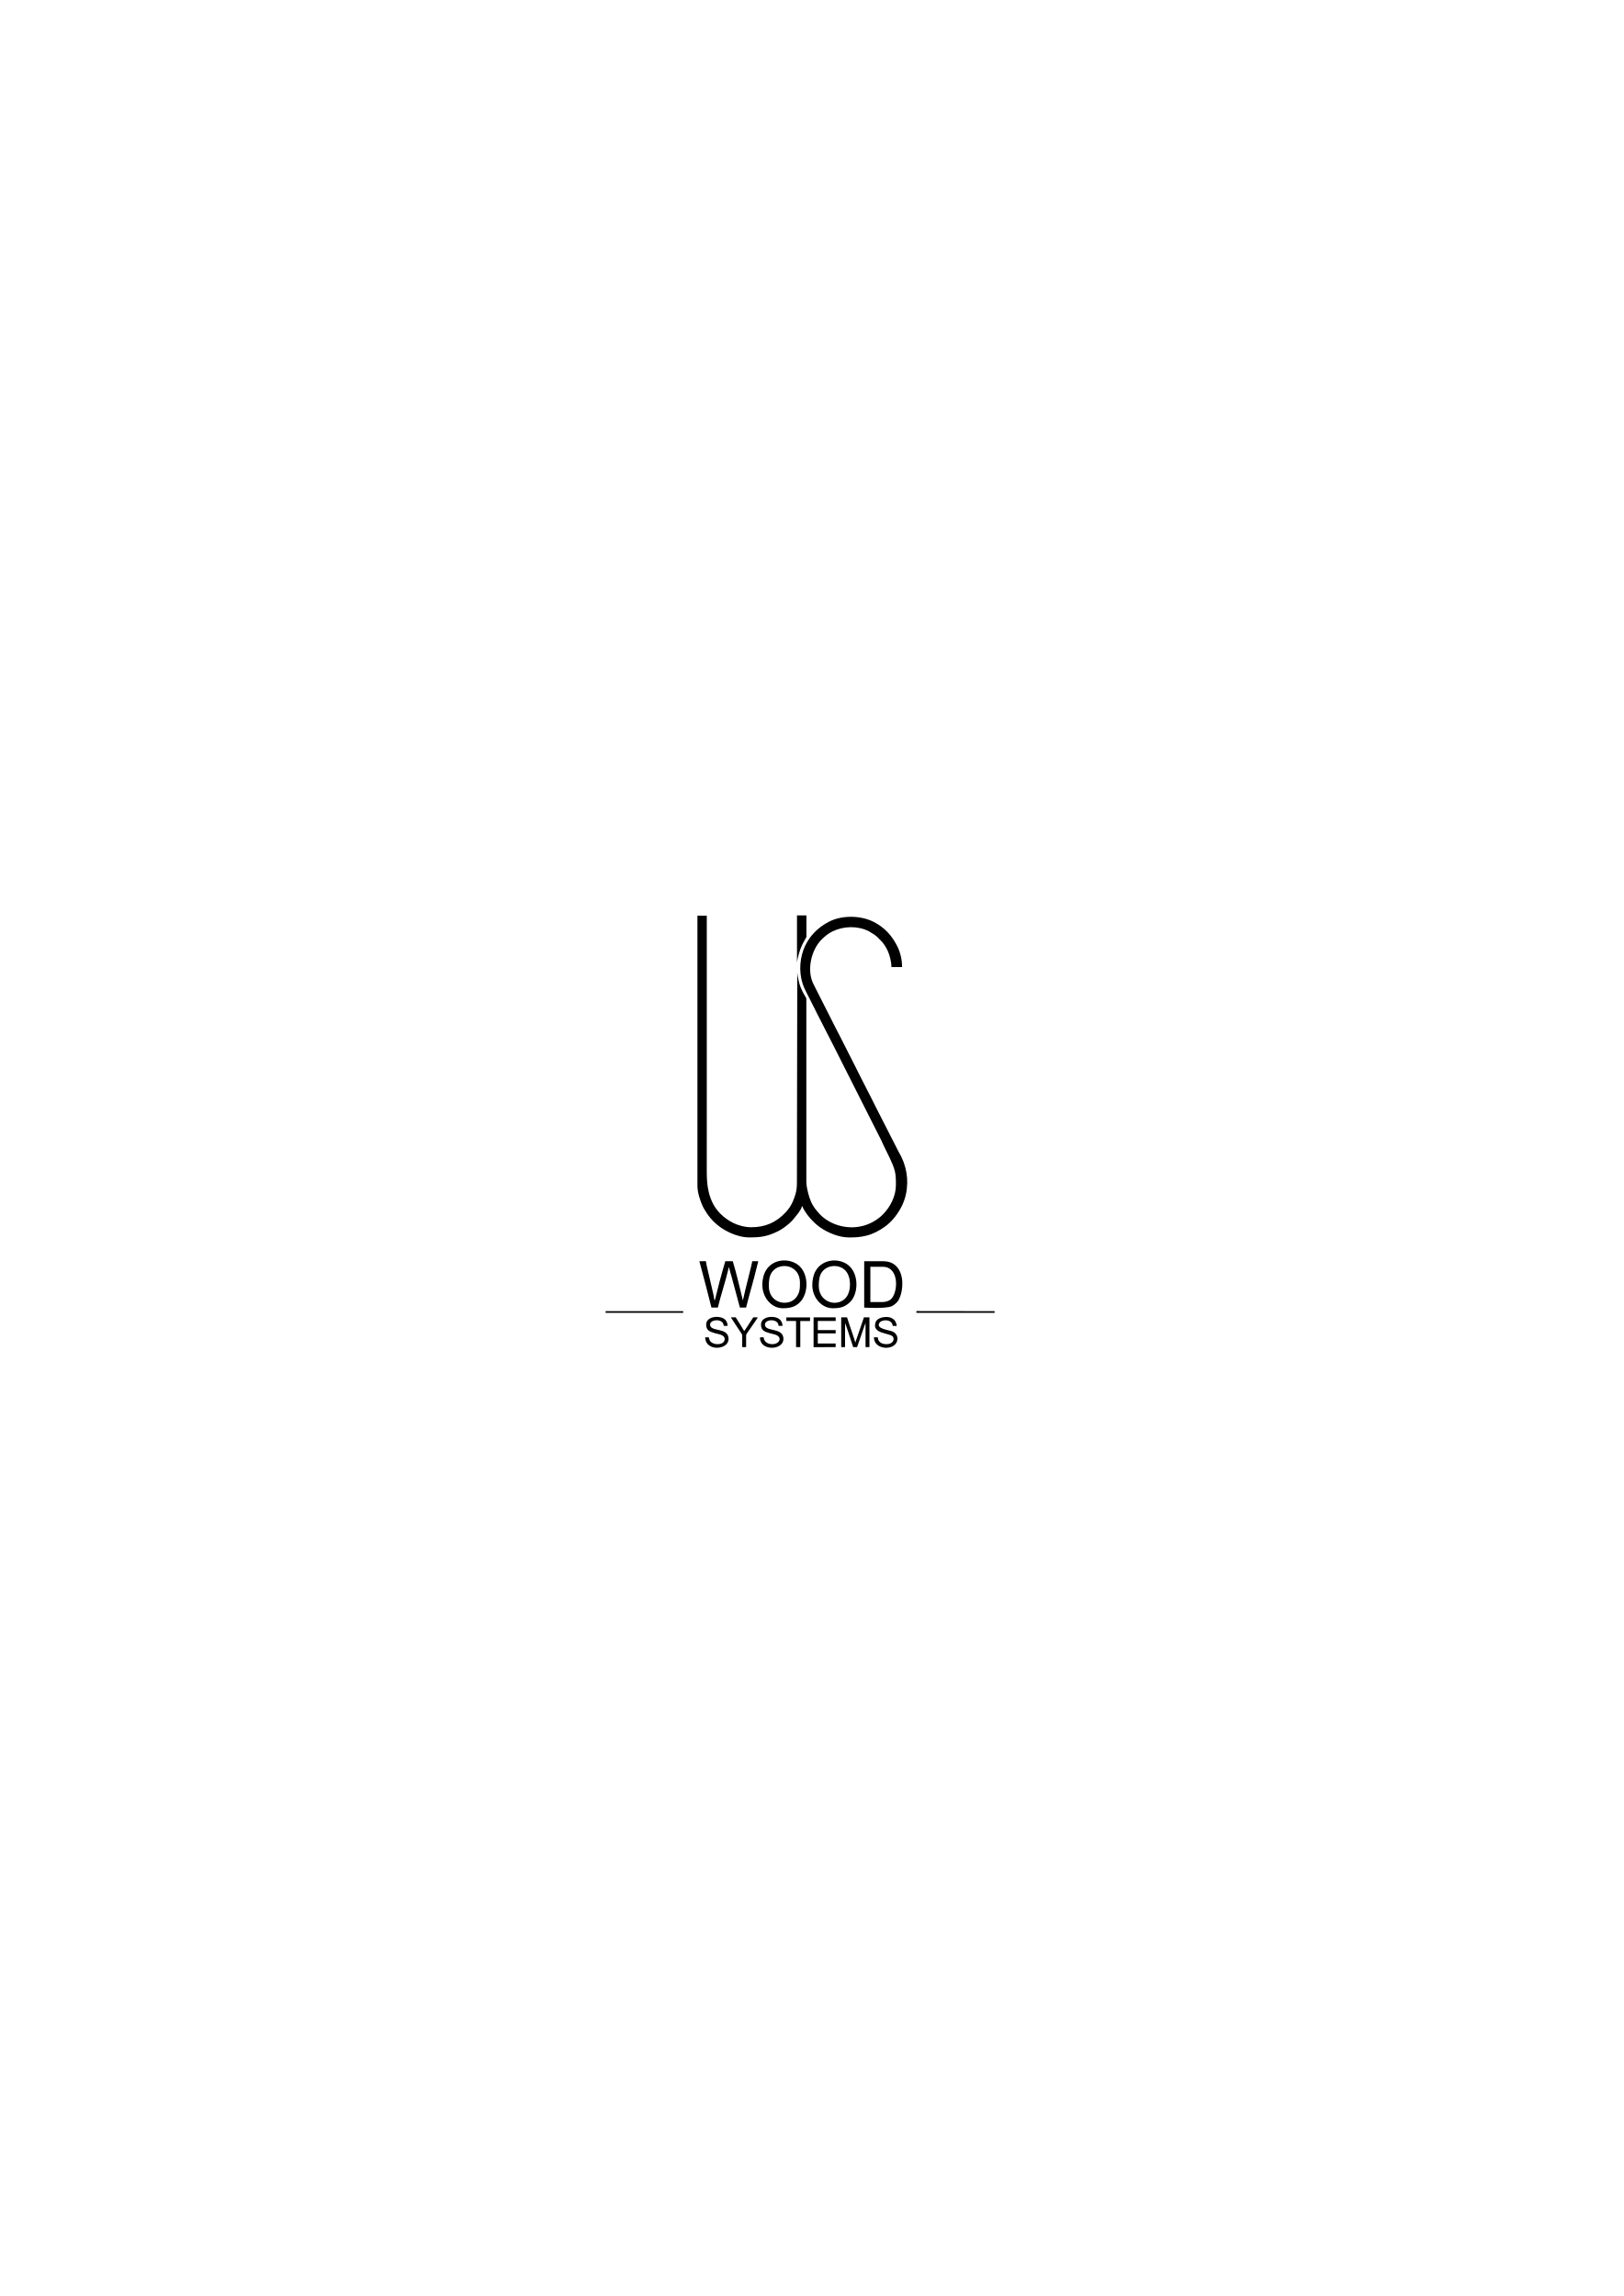
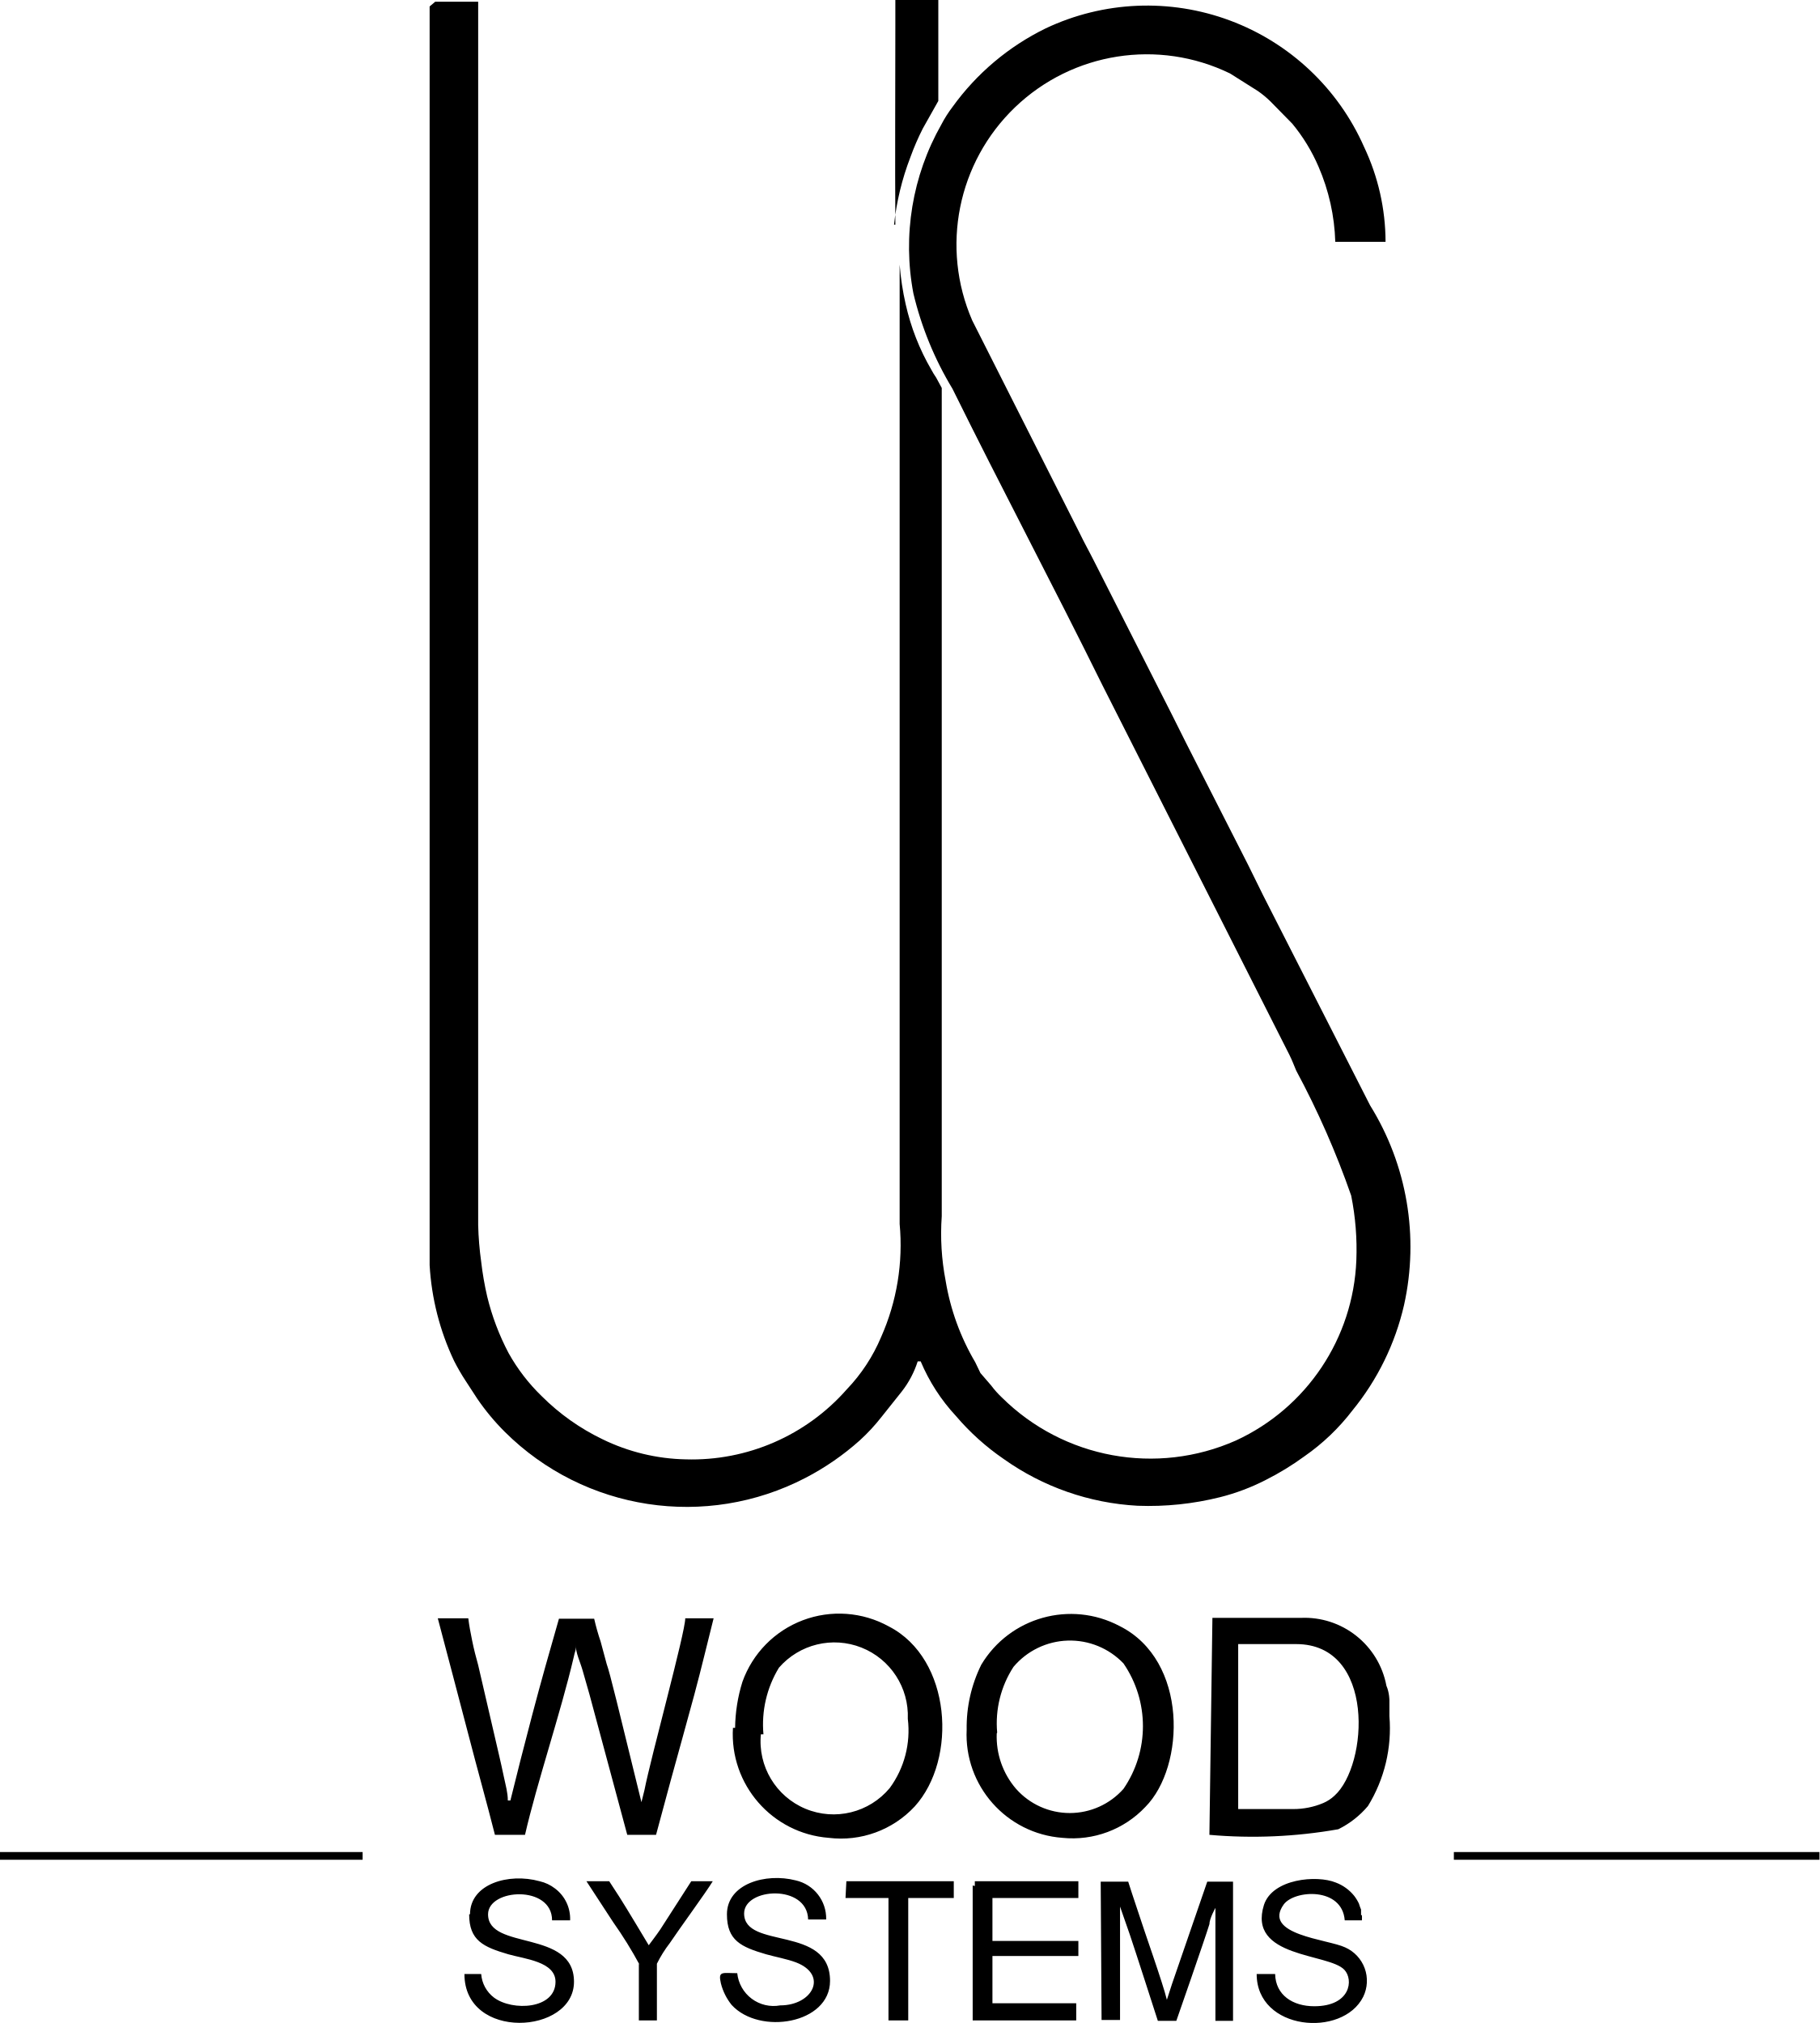
- <svg xmlns="http://www.w3.org/2000/svg" version="1.1" id="Слой_1" x="0px" y="0px" viewBox="0 0 595.28 841.89" style="enable-background:new 0 0 595.28 841.89;" xml:space="preserve">
-   <style type="text/css">
- 	.st0{fill-rule:evenodd;clip-rule:evenodd;}
- </style>
-   <path class="st0" d="M255.69,336.15v98.66c0,2.59,1.1,5.67,1.94,7.5c0.3,0.64,0.51,0.96,0.86,1.53l0.93,1.46  c0.64,0.93,1.41,1.8,2.18,2.59c3.17,3.23,8.52,5.84,13.11,5.84c4.41,0,6.68-0.4,10.49-2.25c1.56-0.76,2.9-1.82,4.22-2.93  c0.68-0.57,1.16-1.16,1.74-1.84l1.58-2c0.38-0.56,1.19-1.68,1.24-2.34h0.24c0.27,1.18,1.96,3.36,2.76,4.28  c1.12,1.29,2.32,2.44,3.73,3.43c2.81,1.95,6.92,3.66,10.51,3.66c2.41,0,4.12-0.08,6.47-0.67c1.26-0.32,2.49-0.81,3.55-1.34  c1.11-0.55,2.03-1.16,3.04-1.85c1.43-0.98,2.71-2.26,3.78-3.62c1.91-2.44,3.38-5.19,4.05-8.26c1.2-5.5,0.17-10.97-2.66-15.66  l-8.39-16.46c-0.42-0.85-0.77-1.55-1.19-2.39l-4.84-9.5c-0.39-0.78-0.75-1.5-1.15-2.31l-6.03-11.89c-0.43-0.86-0.8-1.49-1.23-2.36  l-8.39-16.58c-2.54-4.96-0.9-12.48,2.97-16.34c1.19-1.19,2.5-2.27,4.03-3c4.12-1.97,9.18-2.12,13.32-0.04l2.2,1.38  c0.41,0.31,0.59,0.5,0.97,0.82l1.71,1.75c0.83,0.99,1.52,2.12,2.06,3.32c0.65,1.47,1.31,3.75,1.31,5.87h3.92  c0-2.55-0.58-5.21-1.66-7.43c-2.02-4.12-4.79-7.17-8.92-9.22c-4.63-2.3-11.34-2.44-16.02-0.08c-2.96,1.49-5.37,3.47-7.33,6.15  c-0.31,0.43-0.6,0.92-0.88,1.39c-2.23,3.76-3.07,8.74-2.17,13.24c0.61,3.08,1.71,4.79,3.04,7.47c3.86,7.78,7.91,15.45,11.78,23.23  l14.63,28.97c0.23,0.46,0.34,0.76,0.55,1.24c1.35,2.93,3.53,6.76,4.31,9.79c0.4,1.57,0.41,3.46,0.41,5.1  c0,4.15-2.05,8.09-4.79,10.87c-1.32,1.34-2.94,2.42-4.65,3.22c-6.11,2.87-13.8,1.42-18.37-3.22c-0.37-0.38-0.52-0.54-0.85-0.95  c-0.27-0.34-0.53-0.62-0.81-0.98c-0.27-0.33-0.5-0.7-0.73-1.06c-1.28-1.99-1.82-4.07-2.33-6.39c-0.41-1.87-0.31-3.14-0.31-5.08  v-63.58c0-0.6-0.02-1.24-0.02-1.24s-0.34-0.63-0.45-0.81c-0.12-0.2-0.25-0.41-0.36-0.6c-0.87-1.53-1.66-3.37-2.02-5.15  c-0.16-0.81-0.49-2.41-0.48-3.09l-0.12,75.17c0,4.01,0.08,5.09-1.44,8.84c-0.6,1.49-1.6,2.96-2.69,4.12  c-3.43,3.66-7.39,5.47-12.64,5.47c-2.43,0-4.91-0.75-6.54-1.56c-1.77-0.88-3.33-1.97-4.73-3.38c-1.04-1.05-1.9-2.15-2.61-3.48  c-0.74-1.39-1.31-2.87-1.67-4.42c-0.28-1.19-0.41-2.12-0.49-2.74c-0.14-1.12-0.18-2.05-0.21-2.86c-0.04-0.96-0.04-1.68-0.04-1.91  c0-1.74,0-13.12,0.01-28.74v-63.34l0-1.33v-0.47l-0.43,0h-2.63h-0.38V336.15z M260.83,479.46c0.78,0,1.57,0,2.35,0  c0.95-4.11,2.8-9.57,3.8-13.89c0.07-0.31,0.15-0.62,0.15-0.62c0.04-0.17,0.07-0.32,0.09-0.42c0.17,0.66,0.34,1.33,0.53,2.01  c0.18,0.65,0.36,1.28,0.54,1.9l2.97,11.01h2.26l1.12-4.26c0.63-2.2,1.25-4.46,1.85-6.76c0.53-2.02,1.03-4.02,1.51-5.98  c-0.74,0-1.48,0-2.22,0c-0.09,1.09-2.7,10.85-3.2,13.42c-0.08,0.32-0.15,0.64-0.23,0.96c-1.8-7.42-2.45-9.96-2.7-10.84  c-0.01-0.05-0.49-1.73-0.5-1.77c-0.17-0.62-0.37-1.19-0.5-1.77h-2.74c-0.72,2.43-1.43,4.94-2.11,7.51  c-0.61,2.29-1.17,4.53-1.69,6.73c-0.07,0-0.14,0-0.21,0c-0.09-0.58-0.19-1.17-0.31-1.79c-0.13-0.64-0.26-1.24-0.41-1.82l-1.62-6.99  c-0.16-0.6-0.31-1.24-0.45-1.91c-0.13-0.6-0.23-1.18-0.33-1.74c-0.79,0-1.59,0.01-2.38,0.01c0.8,2.96,1.59,5.94,2.37,8.95  C259.47,474.11,260.16,476.79,260.83,479.46z M323.37,477.43h-4.28V464.5h4.52c6.25,0,5.65,9.51,3.02,11.9  c-0.3,0.27-0.52,0.39-0.88,0.55C325.09,477.24,324.31,477.43,323.37,477.43L323.37,477.43z M316.83,479.46c0,0,7.47,0.49,9.97-0.46  c0.64-0.24,1.52-0.89,2.31-1.81c0,0,1.84-2.38,1.69-7.06c-0.02-0.62-0.11-1.22-0.11-1.22s-0.09-0.6-0.23-1.15  c-0.8-3.19-3.02-5.31-6.73-5.31h-6.9V479.46z M300.17,471.44c0-2,0.25-3.87,1.29-5.17c2.08-2.62,6.41-2.75,8.61-0.25  c2.06,2.33,2.07,7.42,0.06,9.81c-1.93,2.3-5.9,2.7-8.44-0.05C300.66,474.66,300.17,473.07,300.17,471.44L300.17,471.44z   M297.8,471.2c0,4.6,3.41,8.5,7.49,8.5c2.74,0,4.54-0.42,6.51-2.42c3.13-3.18,3.27-11.5-2.03-14.18c-3.67-1.86-8.62-0.93-10.82,3.04  C298.17,467.54,297.8,469.45,297.8,471.2L297.8,471.2z M281.86,471.56c0-2.06,0.2-3.84,1.24-5.22c2.78-3.7,10.18-2.66,10.18,4.02  c0,2.19-0.07,3.7-1.41,5.41C289.14,479.25,281.86,478.1,281.86,471.56L281.86,471.56z M279.48,471.08c0,4.77,3.4,8.62,7.49,8.62  c2.71,0,4.82-0.5,6.57-2.49c3.27-3.71,2.9-11.57-2.01-14.08c-4.18-2.13-9.81-0.73-11.48,4.34  C279.73,468.46,279.48,469.74,279.48,471.08L279.48,471.08z M308.38,493.95h1.43l0.02-8.86c0,0,0.61,1.71,0.77,2.2  c0.32,0.97,2.19,6.66,2.19,6.66h1.43c0,0,2.23-6.36,2.62-7.56c0.14-0.44,0.48-1.3,0.48-1.3l0,8.86h1.43v-10.9h-2.02l-2.74,8.02  c-0.19,0.49-0.42,1.23-0.42,1.23c-0.3-1.29-1.79-5.43-2.27-6.91c-0.26-0.78-0.76-2.35-0.76-2.35h-2.14V493.95z M298.27,483.41v10.18  v0.39l8.09-0.03l0-1.32h-6.54v-3.71h6.55v-1.2h-6.55v-3.35h6.55v-1.32h-8.09C298.27,483.05,298.27,483.14,298.27,483.41  L298.27,483.41z M279,485.69c0,2.04,1.11,2.55,3.08,3.13c0.7,0.21,1.65,0.36,2.35,0.63c2.51,0.98,1.31,3.42-1.26,3.42  c-1.77,0-3.08-0.88-3.21-2.51c-1.19,0-1.51-0.2-1.29,0.8c0.12,0.56,0.47,1.29,0.84,1.69c2.21,2.4,7.71,1.48,7.71-1.89  c0-4.41-6.78-2.42-6.78-5.27c0-2.04,4.93-2.32,5,0.48h1.43c0-1.58-0.94-2.69-2.4-3.09C282.02,482.41,279,483.28,279,485.69z   M258.9,485.69c0,2.04,1.11,2.55,3.08,3.13c1.25,0.37,3.7,0.57,3.7,2.14c0,2.18-3.38,2.35-4.83,1.27c-0.66-0.49-0.79-0.99-1-1.87  h-1.31c0,5.25,8.56,4.77,8.56,0.6c0-4.46-6.78-2.4-6.78-5.27c0-2.03,5-2.33,5,0.48h1.43c0-1.16-0.51-2.04-1.18-2.52  c-0.35-0.25-0.76-0.45-1.21-0.57C261.92,482.41,258.9,483.28,258.9,485.69L258.9,485.69z M292.19,353.27L292.19,353.27  c0-1.44,0.81-3.97,1.27-5.32c0.28-0.8,0.66-1.54,1-2.23l1.19-2.15c0-2.34,0-4.69,0-7.03v-0.88h-0.46h-2.58h-0.42l0,0.84  c0.01,0.25,0,0.62,0,1.09C292.19,342.82,292.18,348.04,292.19,353.27z M328.39,486.19 M328.7,485.74c-0.02-0.08-0.04-0.14-0.05-0.19  l-0.08-0.25c-0.08-0.23-0.13-0.36-0.18-0.47c0,0-0.13-0.3-0.35-0.61c-0.33-0.46-1.02-0.88-1.46-1.05c-1.49-0.59-4.96-0.29-5.61,1.78  c-1.33,4.18,5.03,3.75,6.29,5.08c0.73,0.77,0.49,2.84-2.35,2.84c-1.7,0-3.06-0.87-3.09-2.51h-1.43c0,4.44,6.83,5.03,8.33,1.8  c0.78-1.67-0.04-3.23-1.39-3.88c-1.34-0.65-6.54-0.98-4.83-3.33c0.84-1.16,4.57-1.38,4.79,1.24c0.1,0,0.23-0.01,0.39,0h1.07  C328.75,486.19,328.75,486.02,328.7,485.74z M272.11,489.52v4.43h1.43v-4.43c0-0.22,0.81-1.35,1-1.63c0.73-1.11,2.85-4,3.28-4.84  h-1.66l-2.45,3.76c-0.25,0.42-0.88,1.27-0.88,1.27s-1.86-3.12-2.31-3.78c-0.3-0.45-0.79-1.25-0.79-1.25h-1.78l2.07,3.19  C270.3,486.68,272.11,489.26,272.11,489.52L272.11,489.52z M288.29,484.37l3.56,0.01v9.58h1.55v-9.58l3.57,0c0,0,0-0.38,0-1.32  h-8.51h-0.17L288.29,484.37z M249.86,480.78h-27.83v0.6h28.43l0.01-0.6C250.46,480.78,250.46,480.78,249.86,480.78L249.86,480.78z   M335.97,481.38h28.66v-0.6c-2.93,0-28.66-0.04-28.66-0.04V481.38z M262.17,477.24" />
+ <svg xmlns="http://www.w3.org/2000/svg" id="Слой_1" data-name="Слой 1" viewBox="0 0 42.35 47.09">
+   <defs>
+     <style>.cls-1{fill-rule:evenodd;}</style>
+   </defs>
+   <path class="cls-1" d="M286.3,397.44v29.3a6,6,0,0,0,.57,2.23,4.83,4.83,0,0,0,.26.45l.28.43a5.34,5.34,0,0,0,.64.77,6,6,0,0,0,7,1.07,6.14,6.14,0,0,0,1.26-.87,4.43,4.43,0,0,0,.51-.55l.47-.59a2.25,2.25,0,0,0,.37-.7h.07a4.32,4.32,0,0,0,.82,1.27,5.66,5.66,0,0,0,1.11,1,5.93,5.93,0,0,0,3.12,1.09,6.85,6.85,0,0,0,1.92-.2,5,5,0,0,0,1.06-.4,6.37,6.37,0,0,0,.9-.55,5,5,0,0,0,1.12-1.07,6,6,0,0,0,1.2-2.45,6.24,6.24,0,0,0-.79-4.65l-2.49-4.89-.35-.71-1.44-2.83-.34-.68-1.79-3.53c-.13-.26-.24-.45-.36-.7l-2.49-4.93a4.43,4.43,0,0,1,6-5.75l.65.41a2.31,2.31,0,0,1,.29.24l.51.52a4.13,4.13,0,0,1,.61,1,4.75,4.75,0,0,1,.39,1.75h1.17a5.18,5.18,0,0,0-.5-2.21,5.52,5.52,0,0,0-7.41-2.76,5.82,5.82,0,0,0-2.17,1.83,2.85,2.85,0,0,0-.26.41,5.78,5.78,0,0,0-.65,3.93,7.75,7.75,0,0,0,.91,2.22c1.14,2.31,2.35,4.59,3.49,6.9l4.35,8.6c.07.14.1.23.16.37a20.12,20.12,0,0,1,1.28,2.91,6.37,6.37,0,0,1,.12,1.51,4.83,4.83,0,0,1-2.8,4.19,4.91,4.91,0,0,1-5.45-1,2.18,2.18,0,0,1-.25-.28l-.25-.29L299,429a5.49,5.49,0,0,1-.69-1.9,5.77,5.77,0,0,1-.09-1.5V406.69c0-.18,0-.37,0-.37l-.13-.24a1.74,1.74,0,0,1-.11-.18,5.36,5.36,0,0,1-.6-1.53,6.43,6.43,0,0,1-.14-.92l0,22.33a5.28,5.28,0,0,1-.43,2.63,4,4,0,0,1-.8,1.22,4.8,4.8,0,0,1-3.75,1.63,4.62,4.62,0,0,1-1.94-.47,5.17,5.17,0,0,1-1.41-1,4.33,4.33,0,0,1-.77-1,5.7,5.7,0,0,1-.5-1.32,7.28,7.28,0,0,1-.14-.81,7.42,7.42,0,0,1-.07-.85c0-.28,0-.5,0-.57V397.33h-1ZM287.82,440h.7c.28-1.22.83-2.84,1.13-4.12a1.79,1.79,0,0,1,.05-.19.74.74,0,0,0,0-.12c0,.2.1.39.16.6s.11.38.16.56l.88,3.27h.67l.34-1.26c.18-.66.37-1.33.55-2s.3-1.19.45-1.78h-.66c0,.33-.8,3.23-.95,4l-.07.28c-.54-2.2-.73-3-.81-3.22l-.14-.52a5.26,5.26,0,0,1-.15-.53h-.82c-.21.73-.42,1.47-.62,2.23s-.35,1.35-.51,2h-.06c0-.18-.05-.35-.09-.54s-.08-.37-.12-.54l-.48-2.07c-.05-.18-.1-.37-.14-.57s-.07-.35-.09-.52h-.71c.23.88.47,1.77.7,2.66S287.62,439.21,287.82,440Zm18.58-.6h-1.28v-3.84h1.35c1.85,0,1.68,2.82.89,3.53a.9.9,0,0,1-.26.17,1.78,1.78,0,0,1-.7.14Zm-1.95.6a11.46,11.46,0,0,0,3-.13,2.14,2.14,0,0,0,.69-.54,3.45,3.45,0,0,0,.5-2.09c0-.19,0-.37,0-.37s0-.18-.07-.34a1.94,1.94,0,0,0-2-1.58h-2.05Zm-4.94-2.38a2.41,2.41,0,0,1,.38-1.53,1.72,1.72,0,0,1,2.56-.08,2.58,2.58,0,0,1,0,2.92,1.67,1.67,0,0,1-2.5,0,1.86,1.86,0,0,1-.45-1.29Zm-.71-.07a2.41,2.41,0,0,0,2.23,2.52,2.33,2.33,0,0,0,1.93-.72c.93-.94,1-3.41-.6-4.21a2.43,2.43,0,0,0-3.22.9,3.29,3.29,0,0,0-.34,1.51Zm-4.73.11a2.54,2.54,0,0,1,.36-1.55,1.71,1.71,0,0,1,3,1.19,2.26,2.26,0,0,1-.42,1.61,1.7,1.7,0,0,1-3-1.25Zm-.71-.15a2.42,2.42,0,0,0,2.23,2.56,2.34,2.34,0,0,0,2-.73c1-1.1.86-3.44-.6-4.19a2.39,2.39,0,0,0-3.41,1.29,3.75,3.75,0,0,0-.17,1.07Zm8.58,6.8h.43v-2.64l.23.66c.1.29.65,2,.65,2h.43s.66-1.89.77-2.25c0-.13.14-.38.14-.38v2.63H305v-3.24h-.6l-.82,2.38-.12.37c-.09-.38-.53-1.61-.67-2.05-.08-.23-.23-.7-.23-.7h-.64Zm-3-3.13v3.14h2.41v-.4H299.4v-1.1h2v-.35h-2v-1h2v-.39h-2.41v.11Zm-5.72.67c0,.61.33.76.91.93.21.06.49.11.7.19.75.29.39,1-.37,1a.85.85,0,0,1-1-.75c-.35,0-.45-.06-.38.24a1.31,1.31,0,0,0,.25.5c.65.71,2.29.44,2.29-.56,0-1.31-2-.72-2-1.57,0-.6,1.47-.69,1.49.14h.42a.91.91,0,0,0-.71-.91C294.12,440.88,293.22,441.14,293.22,441.85Zm-6,0c0,.61.33.76.91.93.38.11,1.1.17,1.1.64,0,.64-1,.69-1.43.37a.76.76,0,0,1-.3-.55h-.39c0,1.56,2.55,1.41,2.55.18s-2-.72-2-1.57c0-.6,1.49-.69,1.49.14h.42a.88.88,0,0,0-.35-.74.92.92,0,0,0-.36-.17c-.72-.2-1.62.06-1.62.77Zm9.89-39.33h0a6.2,6.2,0,0,1,.38-1.57,5.87,5.87,0,0,1,.29-.67l.36-.64v-2.35h-1v.58C297.14,399.42,297.13,401,297.14,402.52ZM307.89,442m.09-.13s0-.05,0-.06l0-.07a1.3,1.3,0,0,1-.05-.14,1,1,0,0,0-.11-.18,1,1,0,0,0-.43-.31c-.44-.18-1.47-.09-1.67.52-.39,1.24,1.5,1.12,1.87,1.51.22.23.15.85-.7.85-.5,0-.9-.26-.91-.75h-.43c0,1.32,2,1.49,2.48.53a.85.85,0,0,0-.42-1.15c-.4-.19-1.94-.29-1.43-1,.25-.34,1.36-.41,1.42.37H308A1.16,1.16,0,0,0,308,441.87ZM291.17,443v1.32h.42V443a2.88,2.88,0,0,1,.3-.48c.22-.33.85-1.19,1-1.44h-.5l-.72,1.12c-.08.12-.27.37-.27.37s-.55-.92-.68-1.12l-.24-.37h-.53l.62.95a9.62,9.62,0,0,1,.62,1Zm4.81-1.53h1v2.85h.46v-2.85h1.06v-.39H296Zm-11.41-1.07H276.3v.18h8.44v-.18Zm25.57.18h8.51v-.18h-8.51Zm-21.92-1.23" transform="translate(-276.3 -397.29)" />
</svg>
